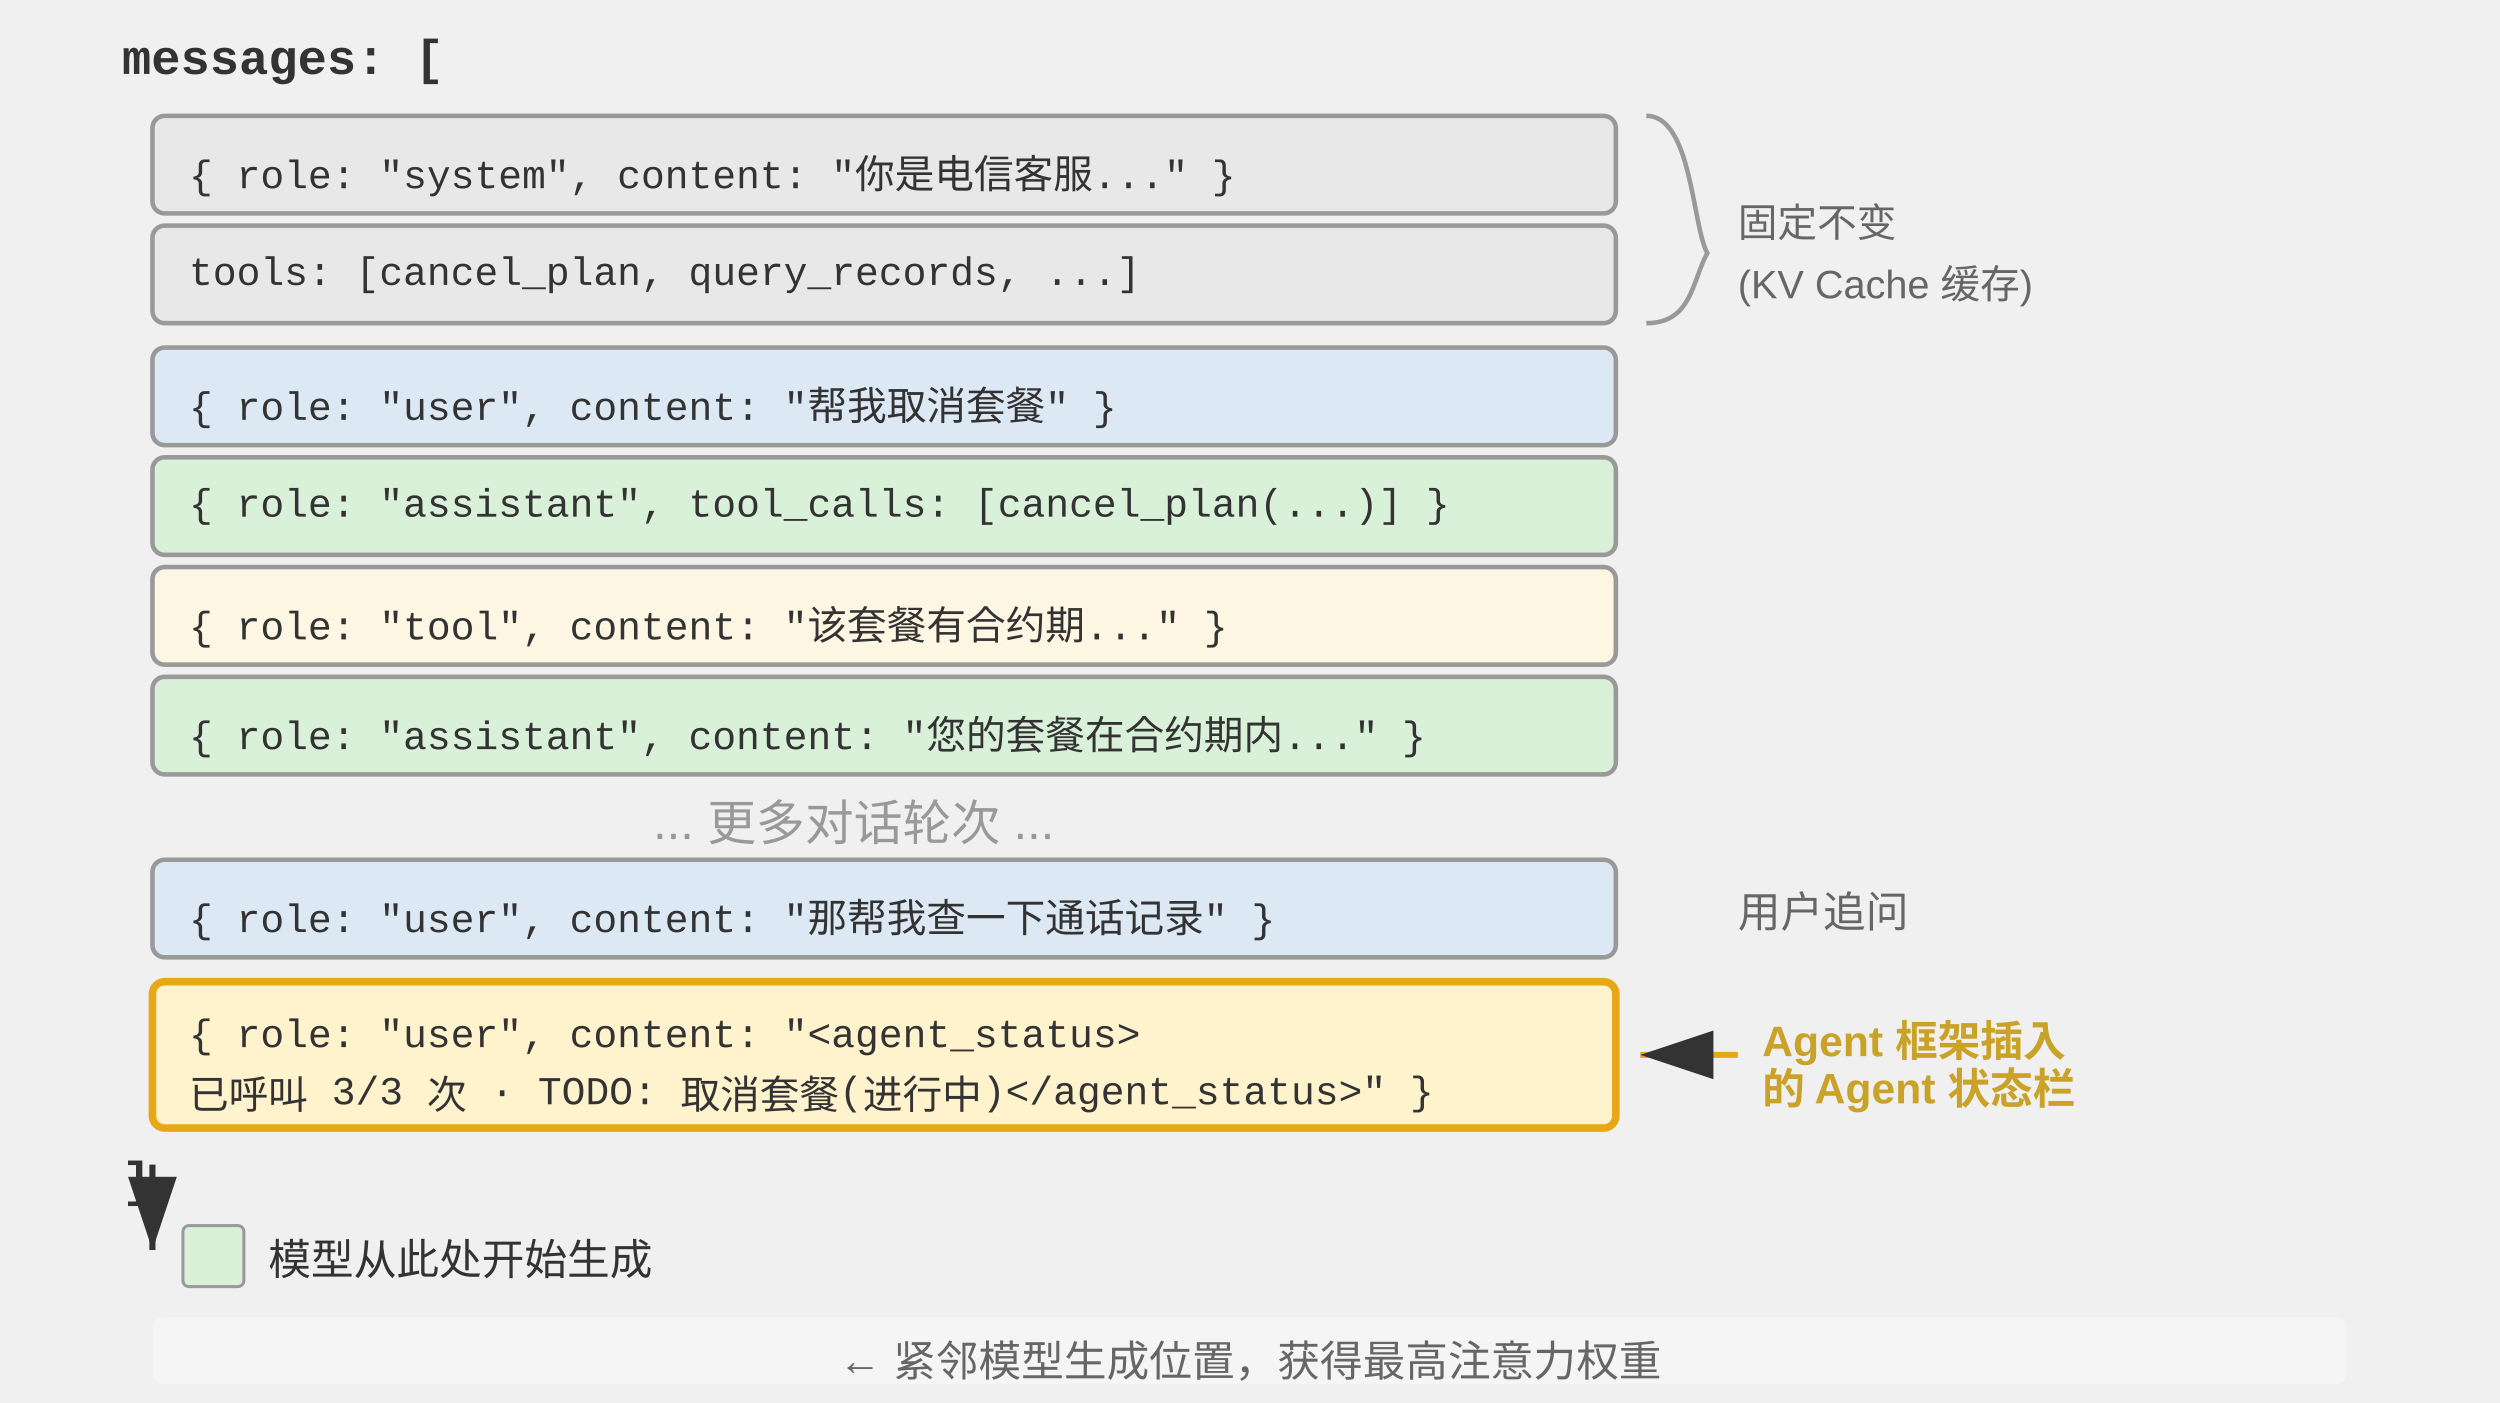
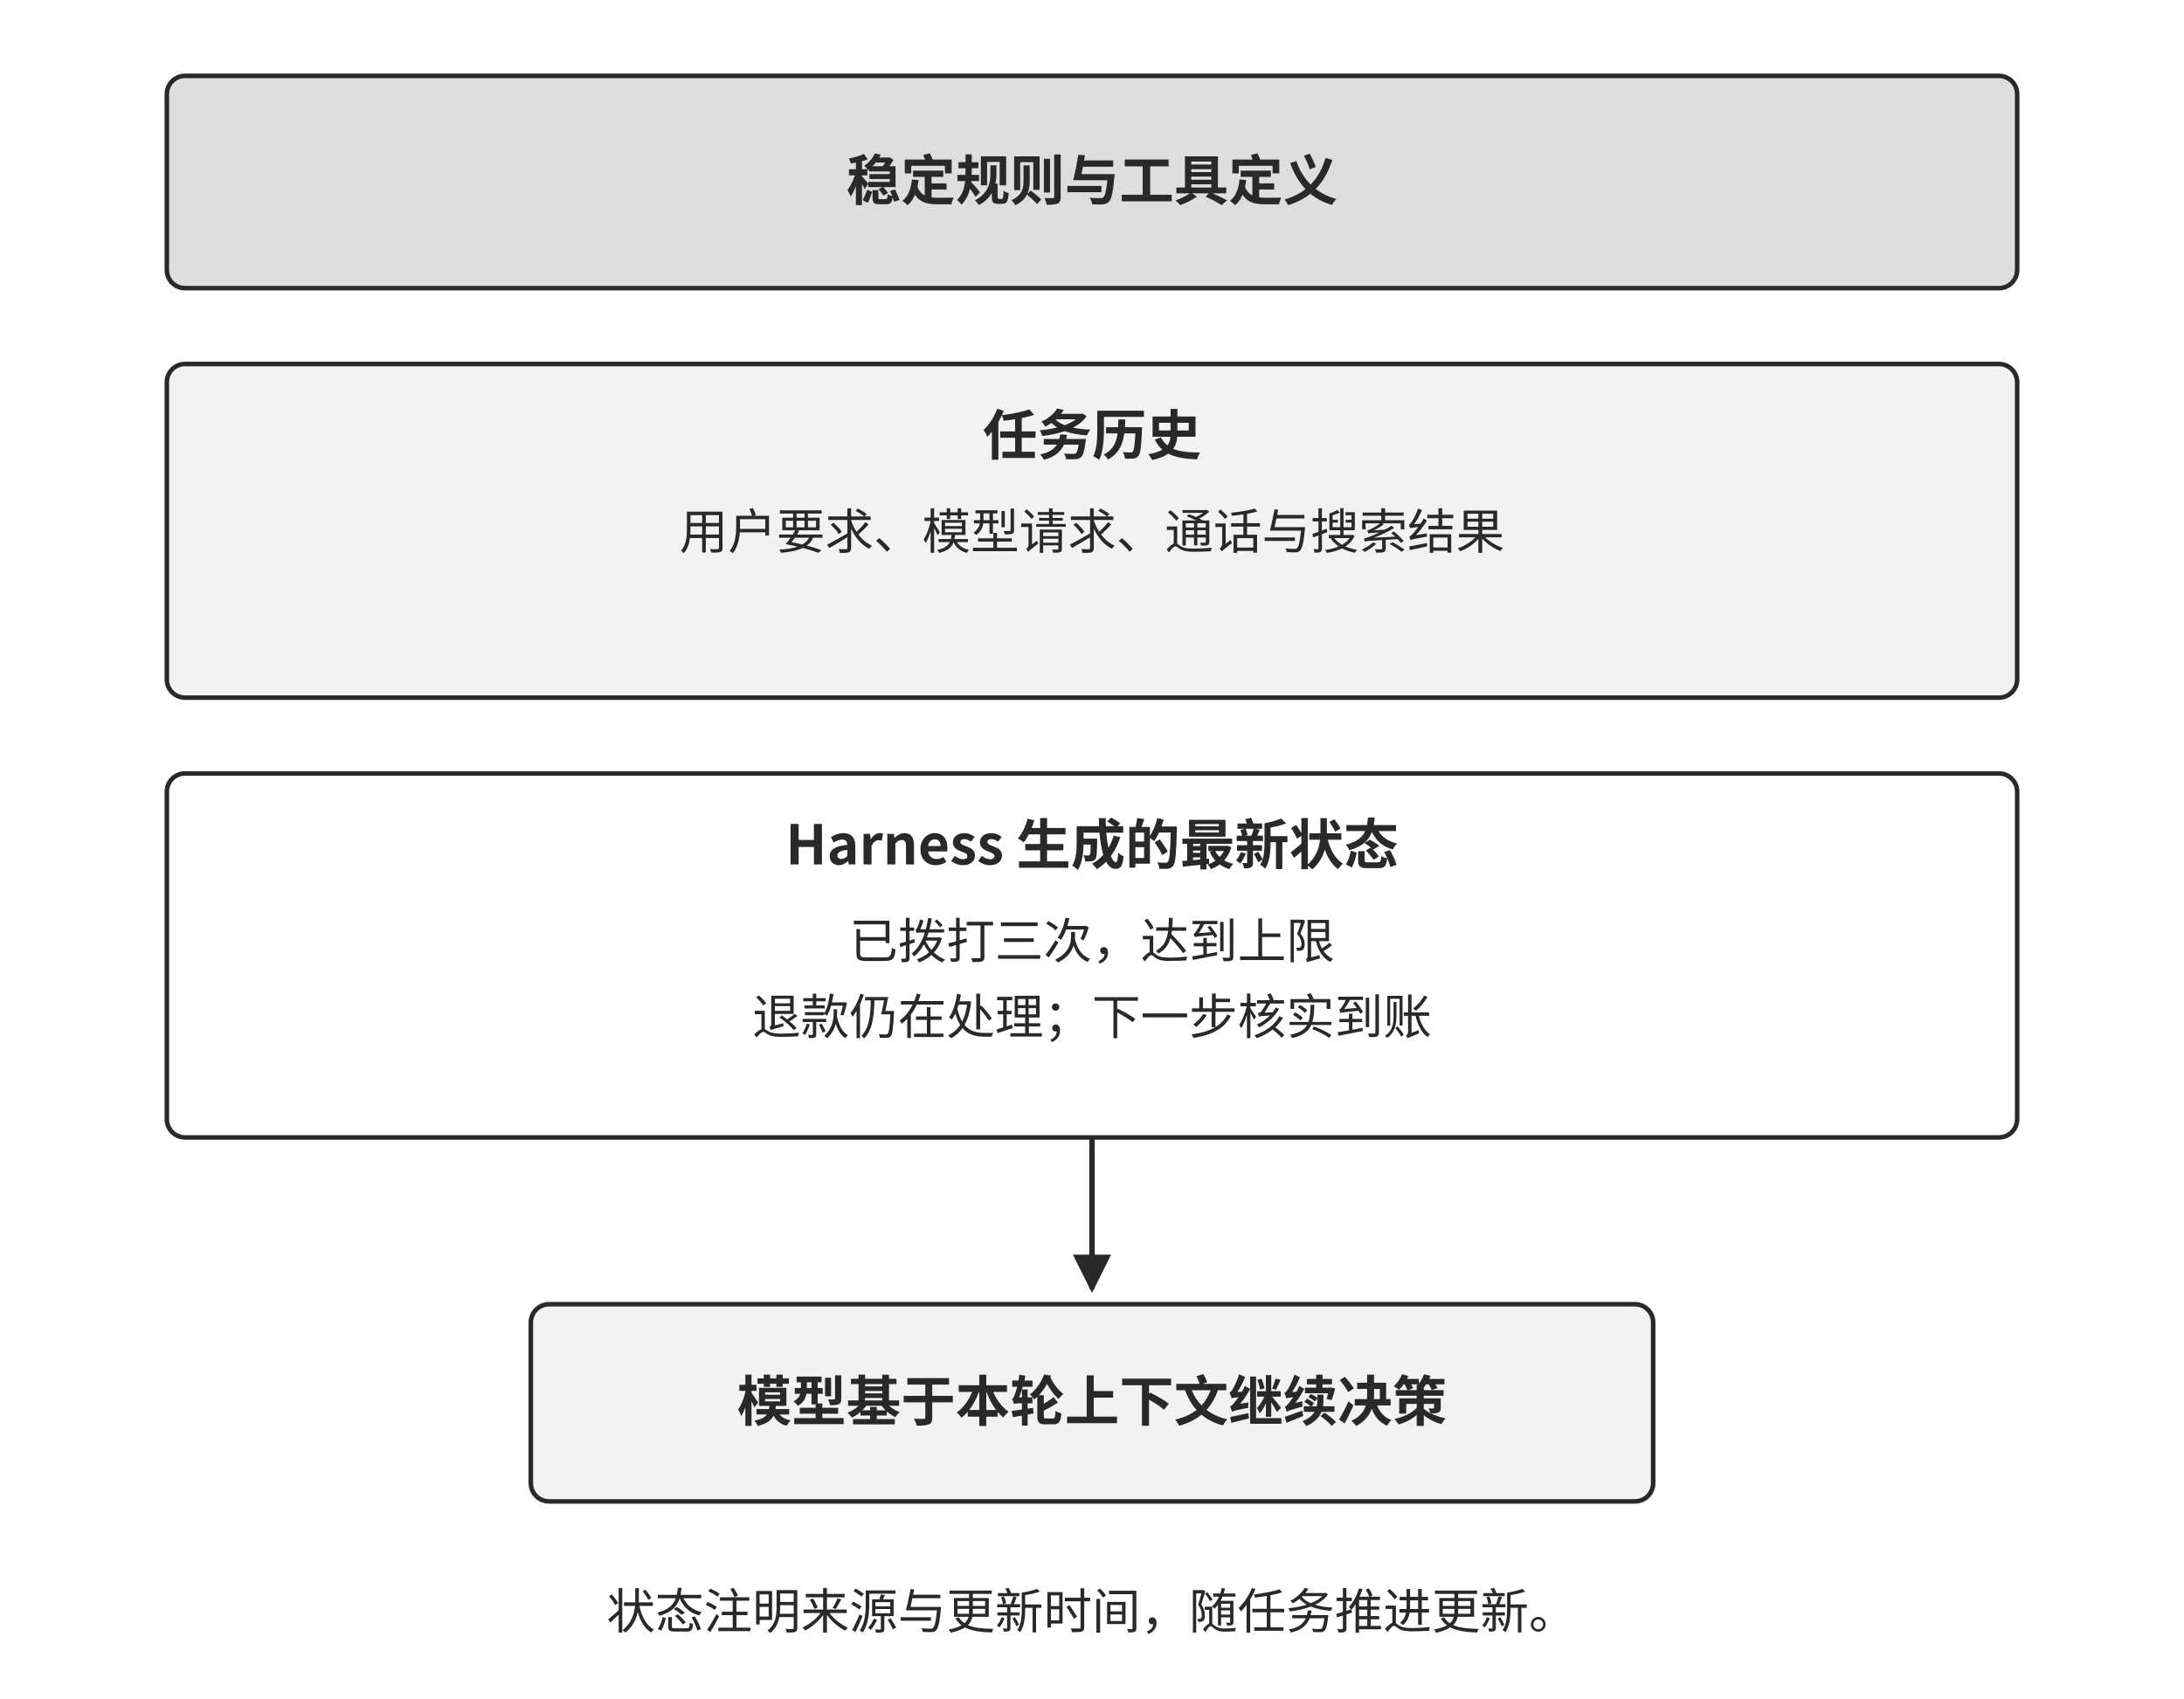
- <svg xmlns="http://www.w3.org/2000/svg" viewBox="0 40 820 460" width="820" height="460" style="background:#ffffff">
+ <svg xmlns="http://www.w3.org/2000/svg" width="150mm" height="116.67mm" viewBox="0 0 720 560" role="img" aria-labelledby="title desc">
  <defs>
-     <marker id="ah" markerWidth="12" markerHeight="8" refX="12" refY="4" orient="auto">
-       <polygon points="0 0, 12 4, 0 8" fill="#333333" />
-     </marker>
-     <marker id="ah-light" markerWidth="12" markerHeight="8" refX="12" refY="4" orient="auto">
-       <polygon points="0 0, 12 4, 0 8" fill="#999999" />
+     <marker id="arrow" viewBox="0 0 10 10" refX="9" refY="5" markerWidth="7" markerHeight="7" orient="auto-start-reverse">
+       <path d="M0 0 L10 5 L0 10 Z" fill="#292929" />
    </marker>
  </defs>
-   <text x="40" y="60" font-family="'Courier New', Courier, monospace" font-size="16" fill="#333333" text-anchor="start" dominant-baseline="central" font-weight="bold">messages: [</text>
-   <rect x="50" y="78" width="480" height="32" rx="4" fill="#e8e8e8" stroke="#999999" stroke-width="1.5" />
-   <text x="62" y="94" font-family="'Courier New', Courier, monospace" font-size="13" fill="#333333" text-anchor="start" dominant-baseline="central">{ role: "system", content: "你是电信客服..." }</text>
-   <rect x="50" y="114" width="480" height="32" rx="4" fill="#e8e8e8" stroke="#999999" stroke-width="1.5" />
-   <text x="62" y="130" font-family="'Courier New', Courier, monospace" font-size="13" fill="#333333" text-anchor="start" dominant-baseline="central">tools: [cancel_plan, query_records, ...]</text>
-   <path d="M 540,78 C 555,78 555,114 560,123 C 555,132 555,146 540,146" fill="none" stroke="#999999" stroke-width="1.5" />
-   <text x="570" y="112" font-family="Arial, 'Helvetica Neue', Helvetica, 'PingFang SC', 'Microsoft YaHei', sans-serif" font-size="13" fill="#666666" text-anchor="start" dominant-baseline="central">固定不变</text>
-   <text x="570" y="130" font-family="Arial, 'Helvetica Neue', Helvetica, 'PingFang SC', 'Microsoft YaHei', sans-serif" font-size="13" fill="#666666" text-anchor="start" dominant-baseline="central">(KV Cache 缓存)</text>
-   <rect x="50" y="154" width="480" height="32" rx="4" fill="#dce9f5" stroke="#999999" stroke-width="1.5" />
-   <text x="62" y="170" font-family="'Courier New', Courier, monospace" font-size="13" fill="#333333" text-anchor="start" dominant-baseline="central">{ role: "user", content: "帮我取消套餐" }</text>
-   <rect x="50" y="190" width="480" height="32" rx="4" fill="#d9f0d9" stroke="#999999" stroke-width="1.5" />
-   <text x="62" y="206" font-family="'Courier New', Courier, monospace" font-size="13" fill="#333333" text-anchor="start" dominant-baseline="central">{ role: "assistant", tool_calls: [cancel_plan(...)] }</text>
-   <rect x="50" y="226" width="480" height="32" rx="4" fill="#fdf6e3" stroke="#999999" stroke-width="1.5" />
-   <text x="62" y="242" font-family="'Courier New', Courier, monospace" font-size="13" fill="#333333" text-anchor="start" dominant-baseline="central">{ role: "tool", content: "该套餐有合约期..." }</text>
-   <rect x="50" y="262" width="480" height="32" rx="4" fill="#d9f0d9" stroke="#999999" stroke-width="1.5" />
-   <text x="62" y="278" font-family="'Courier New', Courier, monospace" font-size="13" fill="#333333" text-anchor="start" dominant-baseline="central">{ role: "assistant", content: "您的套餐在合约期内..." }</text>
-   <text x="280" y="306" font-family="Arial, 'Helvetica Neue', Helvetica, 'PingFang SC', 'Microsoft YaHei', sans-serif" font-size="16" fill="#999999" text-anchor="middle" dominant-baseline="central">... 更多对话轮次 ...</text>
-   <rect x="50" y="322" width="480" height="32" rx="4" fill="#dce9f5" stroke="#999999" stroke-width="1.5" />
-   <text x="62" y="338" font-family="'Courier New', Courier, monospace" font-size="13" fill="#333333" text-anchor="start" dominant-baseline="central">{ role: "user", content: "那帮我查一下通话记录" }</text>
-   <text x="570" y="338" font-family="Arial, 'Helvetica Neue', Helvetica, 'PingFang SC', 'Microsoft YaHei', sans-serif" font-size="14" fill="#666666" text-anchor="start" dominant-baseline="central">用户追问</text>
-   <rect x="50" y="362" width="480" height="48" rx="4" fill="#fff3cd" stroke="#e6a817" stroke-width="2.5" />
-   <text x="62" y="380" font-family="'Courier New', Courier, monospace" font-size="13" fill="#333333" text-anchor="start" dominant-baseline="central">{ role: "user", content: "&lt;agent_status&gt;</text>
-   <text x="62" y="398" font-family="'Courier New', Courier, monospace" font-size="13" fill="#333333" text-anchor="start" dominant-baseline="central">  已呼叫 3/3 次 · TODO: 取消套餐(进行中)&lt;/agent_status&gt;" }</text>
-   <line x1="570" y1="386" x2="538" y2="386" stroke="#e6a817" stroke-width="2" marker-end="url(#ah)" />
-   <text x="578" y="378" font-family="Arial, 'Helvetica Neue', Helvetica, 'PingFang SC', 'Microsoft YaHei', sans-serif" font-size="14" fill="#c9a227" text-anchor="start" dominant-baseline="central" font-weight="bold">Agent 框架插入</text>
-   <text x="578" y="396" font-family="Arial, 'Helvetica Neue', Helvetica, 'PingFang SC', 'Microsoft YaHei', sans-serif" font-size="14" fill="#c9a227" text-anchor="start" dominant-baseline="central" font-weight="bold">的 Agent 状态栏</text>
-   <text x="40" y="428" font-family="'Courier New', Courier, monospace" font-size="16" fill="#333333" text-anchor="start" dominant-baseline="central" font-weight="bold">]</text>
-   <line x1="50" y1="422" x2="50" y2="450" stroke="#333333" stroke-width="2" marker-end="url(#ah)" />
-   <rect x="60" y="442" width="20" height="20" rx="2" fill="#d9f0d9" stroke="#999999" stroke-width="1" />
-   <text x="88" y="452" font-family="Arial, 'Helvetica Neue', Helvetica, 'PingFang SC', 'Microsoft YaHei', sans-serif" font-size="14" fill="#333333" text-anchor="start" dominant-baseline="central">模型从此处开始生成</text>
-   <rect x="50" y="472" width="720" height="22" rx="4" fill="#f5f5f5" stroke="none" />
-   <text x="410" y="483" font-family="Arial, 'Helvetica Neue', Helvetica, 'PingFang SC', 'Microsoft YaHei', sans-serif" font-size="14" fill="#666666" text-anchor="middle" dominant-baseline="central">← 紧邻模型生成位置，获得最高注意力权重</text>
+   <rect width="720" height="560" fill="#ffffff" />
+   <rect x="55" y="25" width="610" height="70" rx="6" fill="#dedede" stroke="#292929" stroke-width="1.5" />
+   <text x="360.0" y="66.0" font-family="Noto Sans CJK SC,Source Han Sans CN,Microsoft YaHei,sans-serif" font-size="18" font-weight="700" text-anchor="middle" fill="#292929">稳定规则与工具定义</text>
+   <rect x="55" y="120" width="610" height="110" rx="6" fill="#f2f2f2" stroke="#292929" stroke-width="1.5" />
+   <text x="360.0" y="150" font-family="Noto Sans CJK SC,Source Han Sans CN,Microsoft YaHei,sans-serif" font-size="18" font-weight="700" text-anchor="middle" fill="#292929">任务历史</text>
+   <text x="360.0" y="181" font-family="Noto Sans CJK SC,Source Han Sans CN,Microsoft YaHei,sans-serif" font-size="16" font-weight="400" text-anchor="middle" fill="#292929">用户要求、模型请求、通话与搜索结果</text>
+   <rect x="55" y="255" width="610" height="120" rx="6" fill="#ffffff" stroke="#292929" stroke-width="1.5" />
+   <text x="360.0" y="285" font-family="Noto Sans CJK SC,Source Han Sans CN,Microsoft YaHei,sans-serif" font-size="18" font-weight="700" text-anchor="middle" fill="#292929">Harness 生成的最新状态</text>
+   <text x="360.0" y="316" font-family="Noto Sans CJK SC,Source Han Sans CN,Microsoft YaHei,sans-serif" font-size="16" font-weight="400" text-anchor="middle" fill="#292929">已拨打三次，达到上限</text>
+   <text x="360.0" y="341" font-family="Noto Sans CJK SC,Source Han Sans CN,Microsoft YaHei,sans-serif" font-size="16" font-weight="400" text-anchor="middle" fill="#292929">退款仍在处理；下一步核实到账</text>
+   <path d="M 360 375 L 360 425" fill="none" stroke="#292929" stroke-width="1.8" marker-end="url(#arrow)" />
+   <rect x="175" y="430" width="370" height="65" rx="6" fill="#f2f2f2" stroke="#292929" stroke-width="1.5" />
+   <text x="360.0" y="468.5" font-family="Noto Sans CJK SC,Source Han Sans CN,Microsoft YaHei,sans-serif" font-size="18" font-weight="700" text-anchor="middle" fill="#292929">模型基于本轮上下文继续决策</text>
+   <text x="360" y="537" font-family="Noto Sans CJK SC,Source Han Sans CN,Microsoft YaHei,sans-serif" font-size="16" font-weight="400" text-anchor="middle" fill="#292929">状态注明来源与更新时间，随任务推进更新。</text>
</svg>
